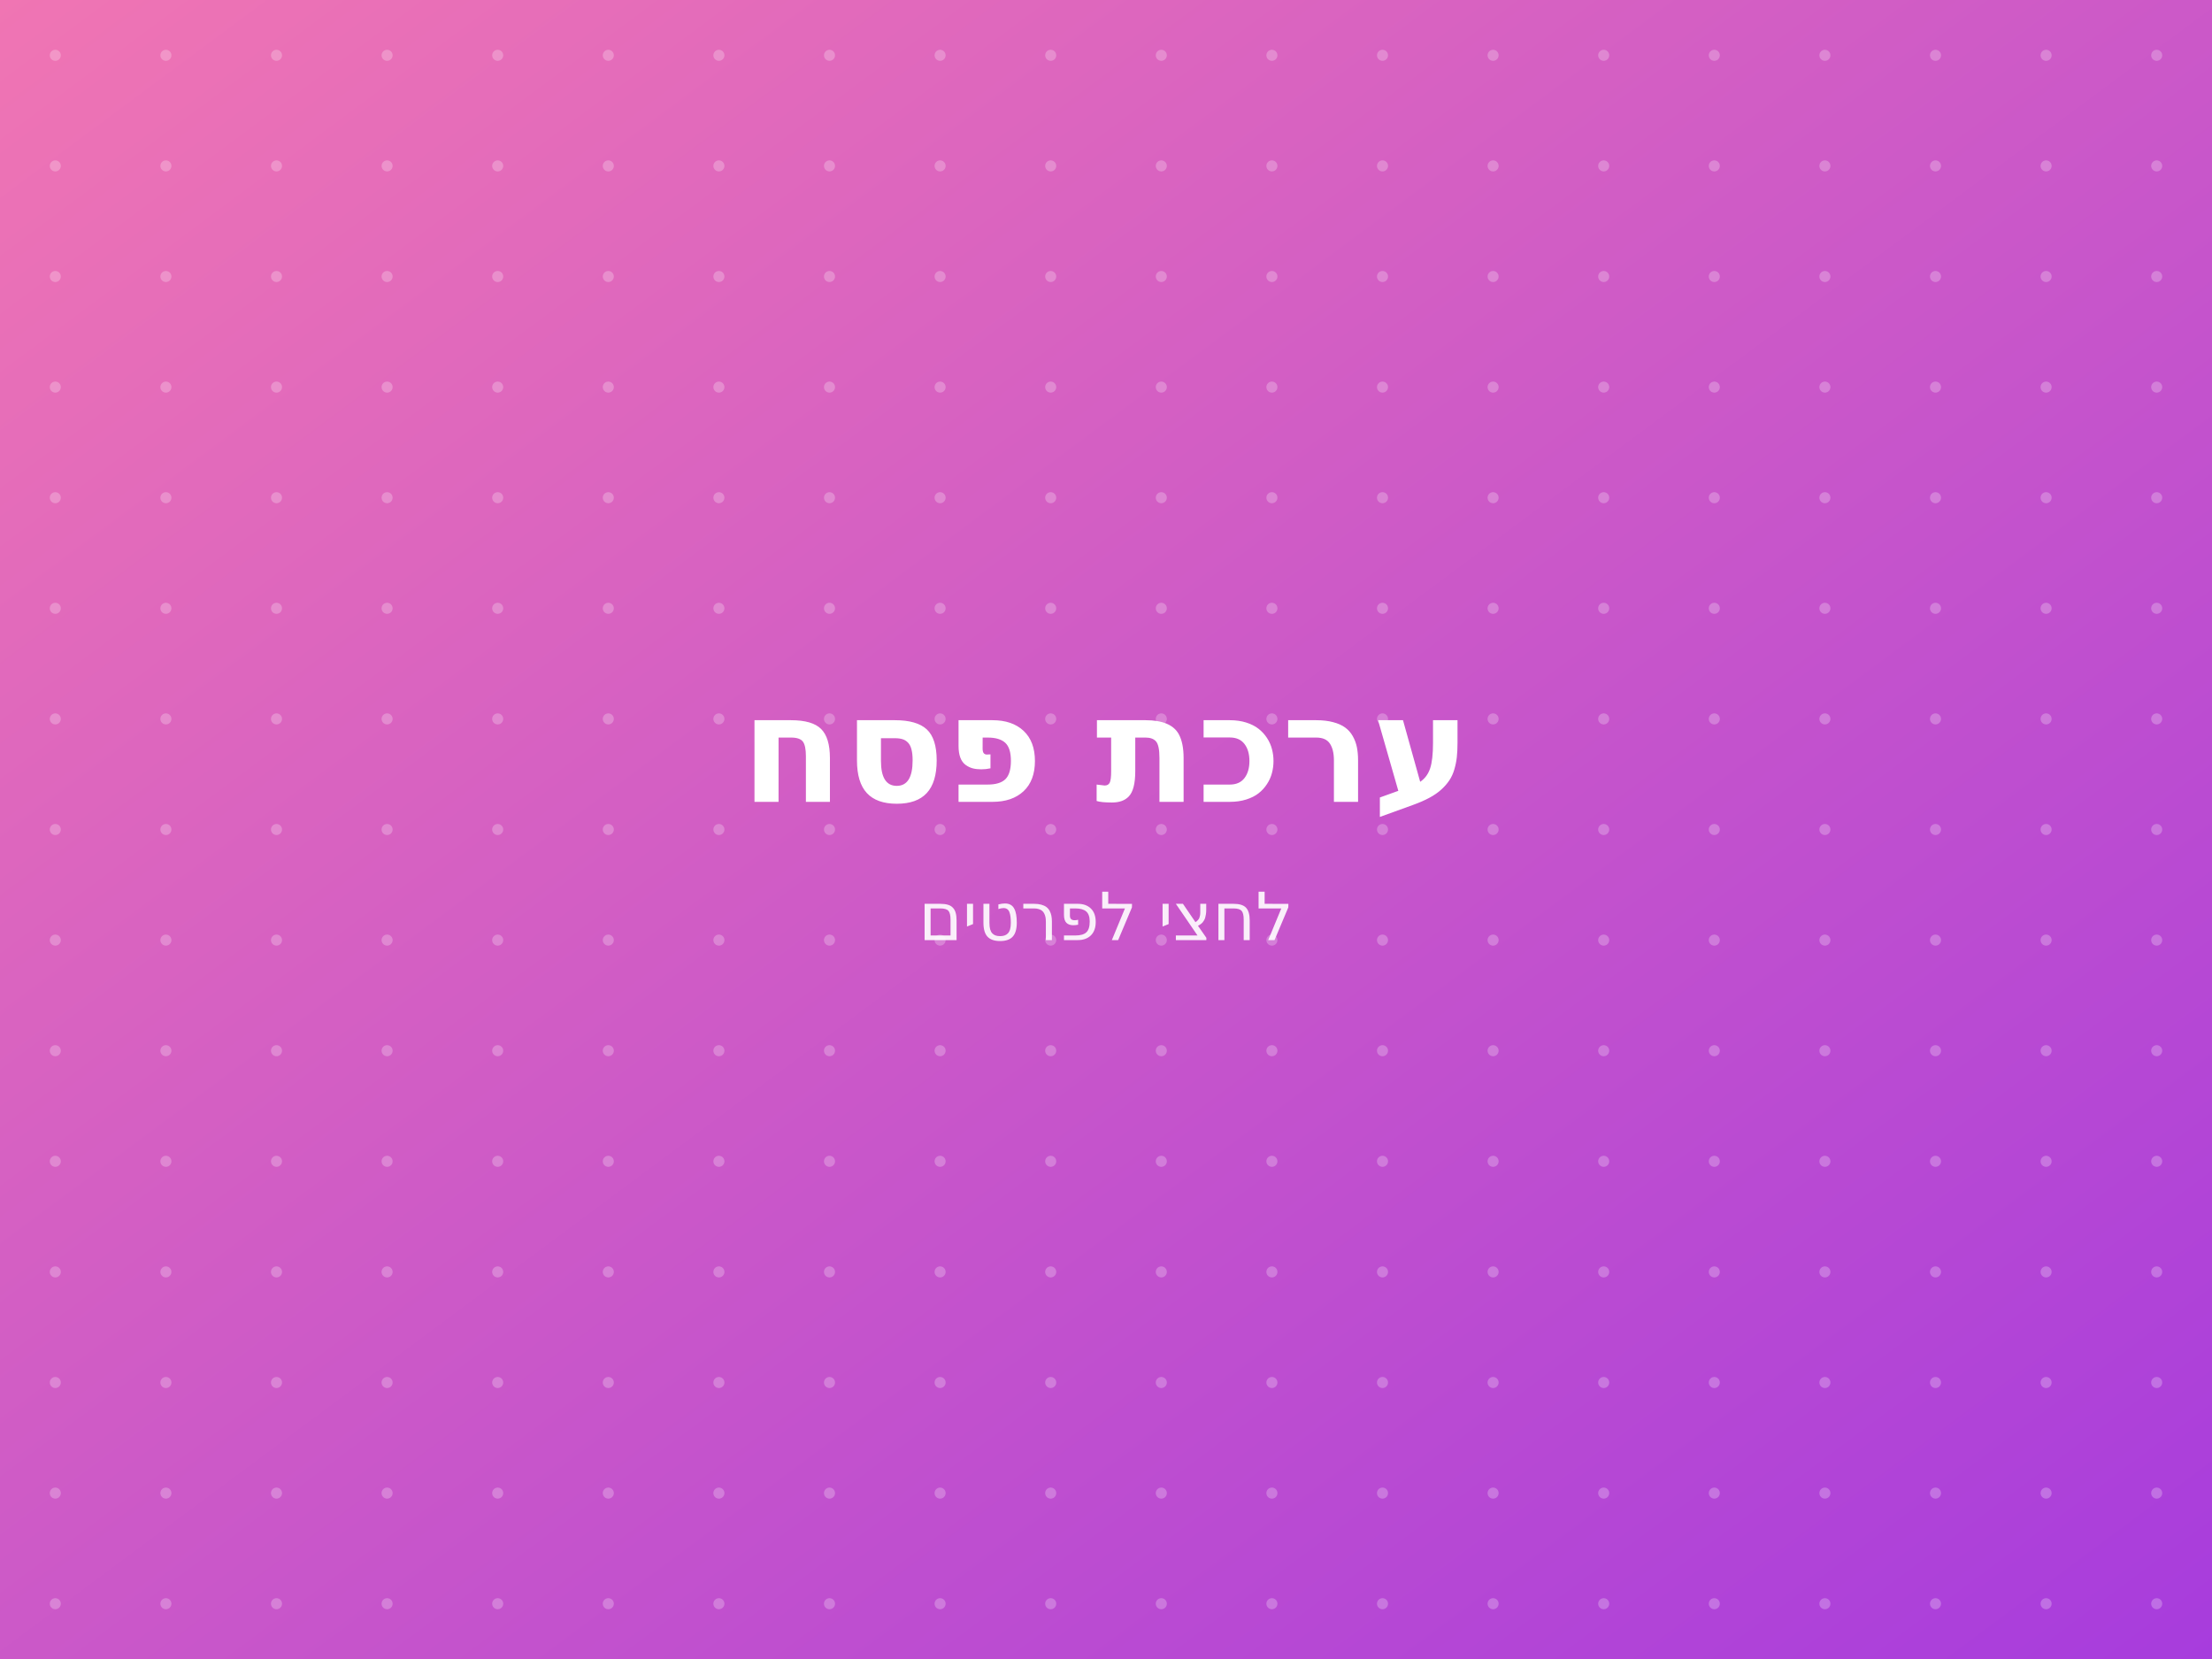
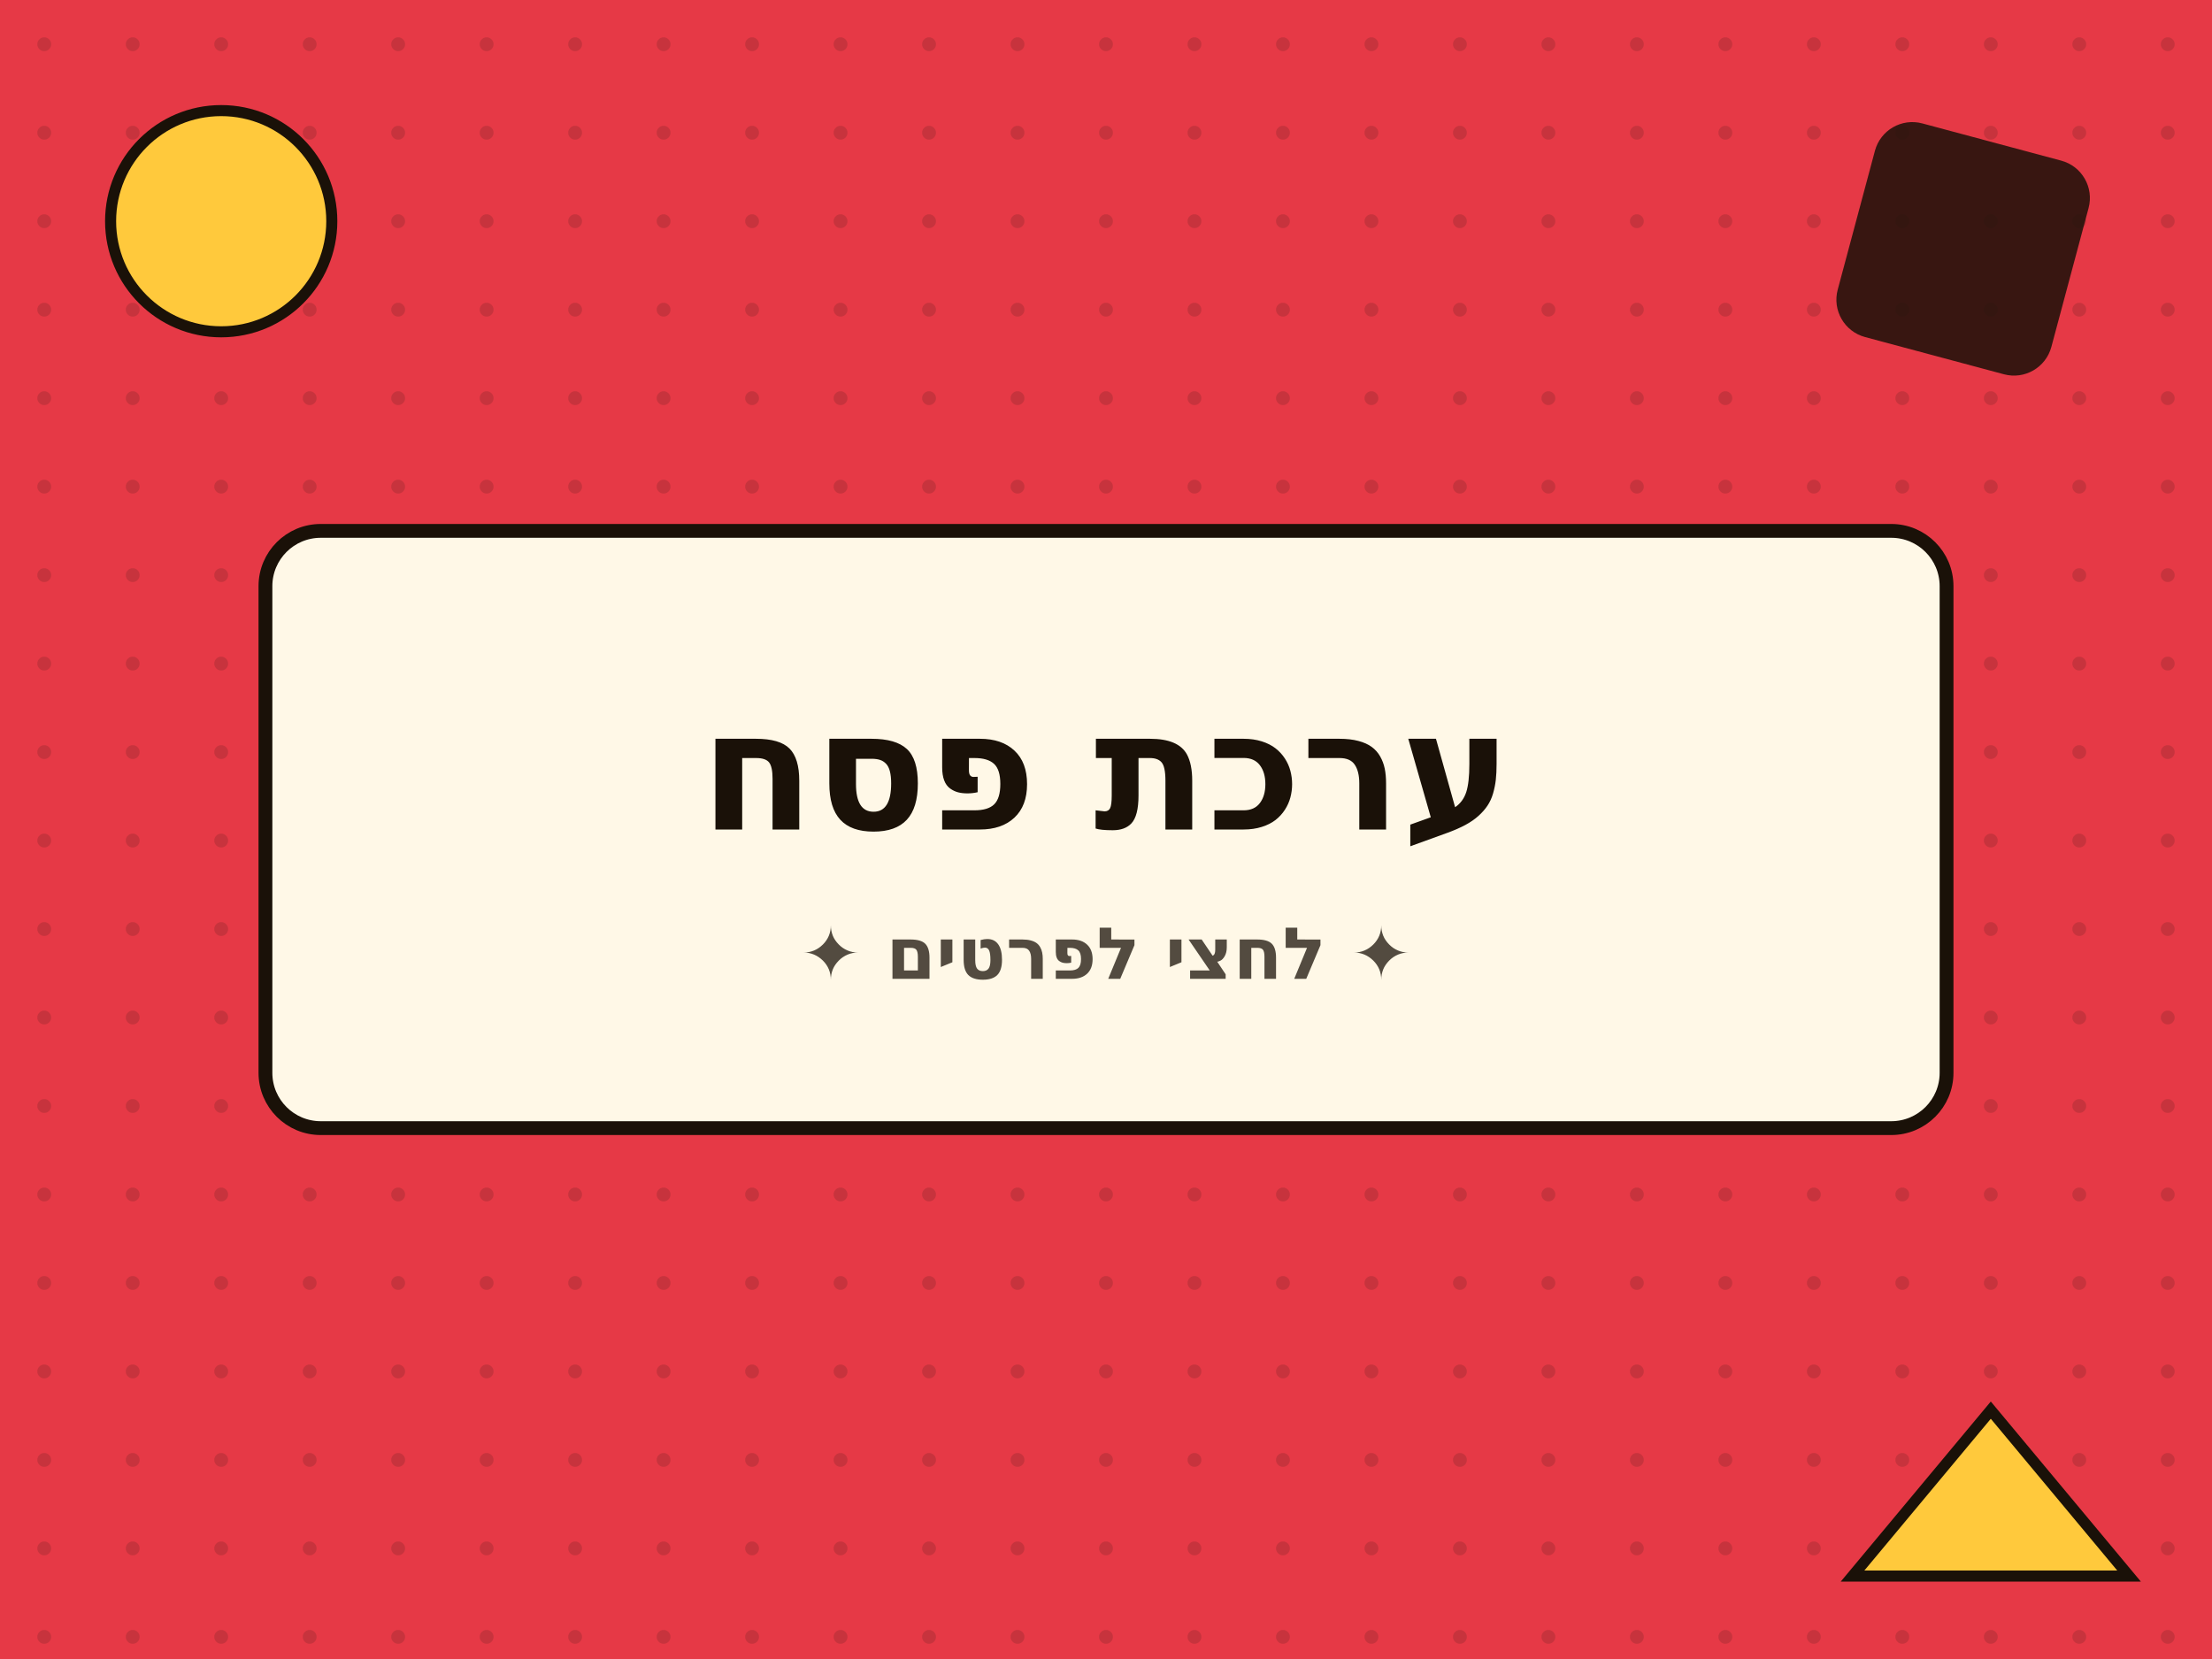
<svg xmlns="http://www.w3.org/2000/svg" viewBox="0 0 800 600" width="800" height="600">
  <defs>
-     <linearGradient id="g" x1="0" y1="0" x2="1" y2="1">
-       <stop offset="0%" stop-color="hsl(330, 80%, 70%)" />
-       <stop offset="100%" stop-color="hsl(280, 70%, 55%)" />
-     </linearGradient>
-     <pattern id="dots" width="40" height="40" patternUnits="userSpaceOnUse">
-       <circle cx="20" cy="20" r="2" fill="rgba(255,255,255,0.25)" />
+     <pattern id="dots" width="32" height="32" patternUnits="userSpaceOnUse">
+       <circle cx="16" cy="16" r="2.5" fill="#1A110826" />
    </pattern>
  </defs>
-   <rect width="800" height="600" fill="url(#g)" />
+   <rect width="800" height="600" fill="#E63946" />
  <rect width="800" height="600" fill="url(#dots)" />
-   <g transform="translate(400, 300)">
-     <text text-anchor="middle" font-family="Heebo, Arial Hebrew, sans-serif" font-weight="800" font-size="54" fill="white" y="-10">ערכת פסח</text>
-     <text text-anchor="middle" font-family="Heebo, Arial Hebrew, sans-serif" font-weight="500" font-size="24" fill="rgba(255,255,255,0.9)" y="40">לחצי לפרטים</text>
-   </g>
+   <circle cx="80" cy="80" r="40" fill="#FFC93C" stroke="#1A1108" stroke-width="4" />
+   <rect x="670" y="50" width="80" height="80" rx="14" fill="#1A1108" transform="rotate(15 710 90)" opacity="0.85" />
+   <polygon points="720,510 770,570 670,570" fill="#FFC93C" stroke="#1A1108" stroke-width="4" />
+   <rect x="96" y="192" width="608" height="216" rx="20" fill="#FFF8E7" stroke="#1A1108" stroke-width="5" />
+   <text x="400" y="300" text-anchor="middle" font-family="'Heebo','Arial Hebrew',sans-serif" font-weight="900" font-size="60" fill="#1A1108">ערכת פסח</text>
+   <text x="400" y="354" text-anchor="middle" font-family="'Heebo','Arial Hebrew',sans-serif" font-weight="700" font-size="26" fill="#1A1108" opacity="0.75">✦ לחצי לפרטים ✦</text>
</svg>
